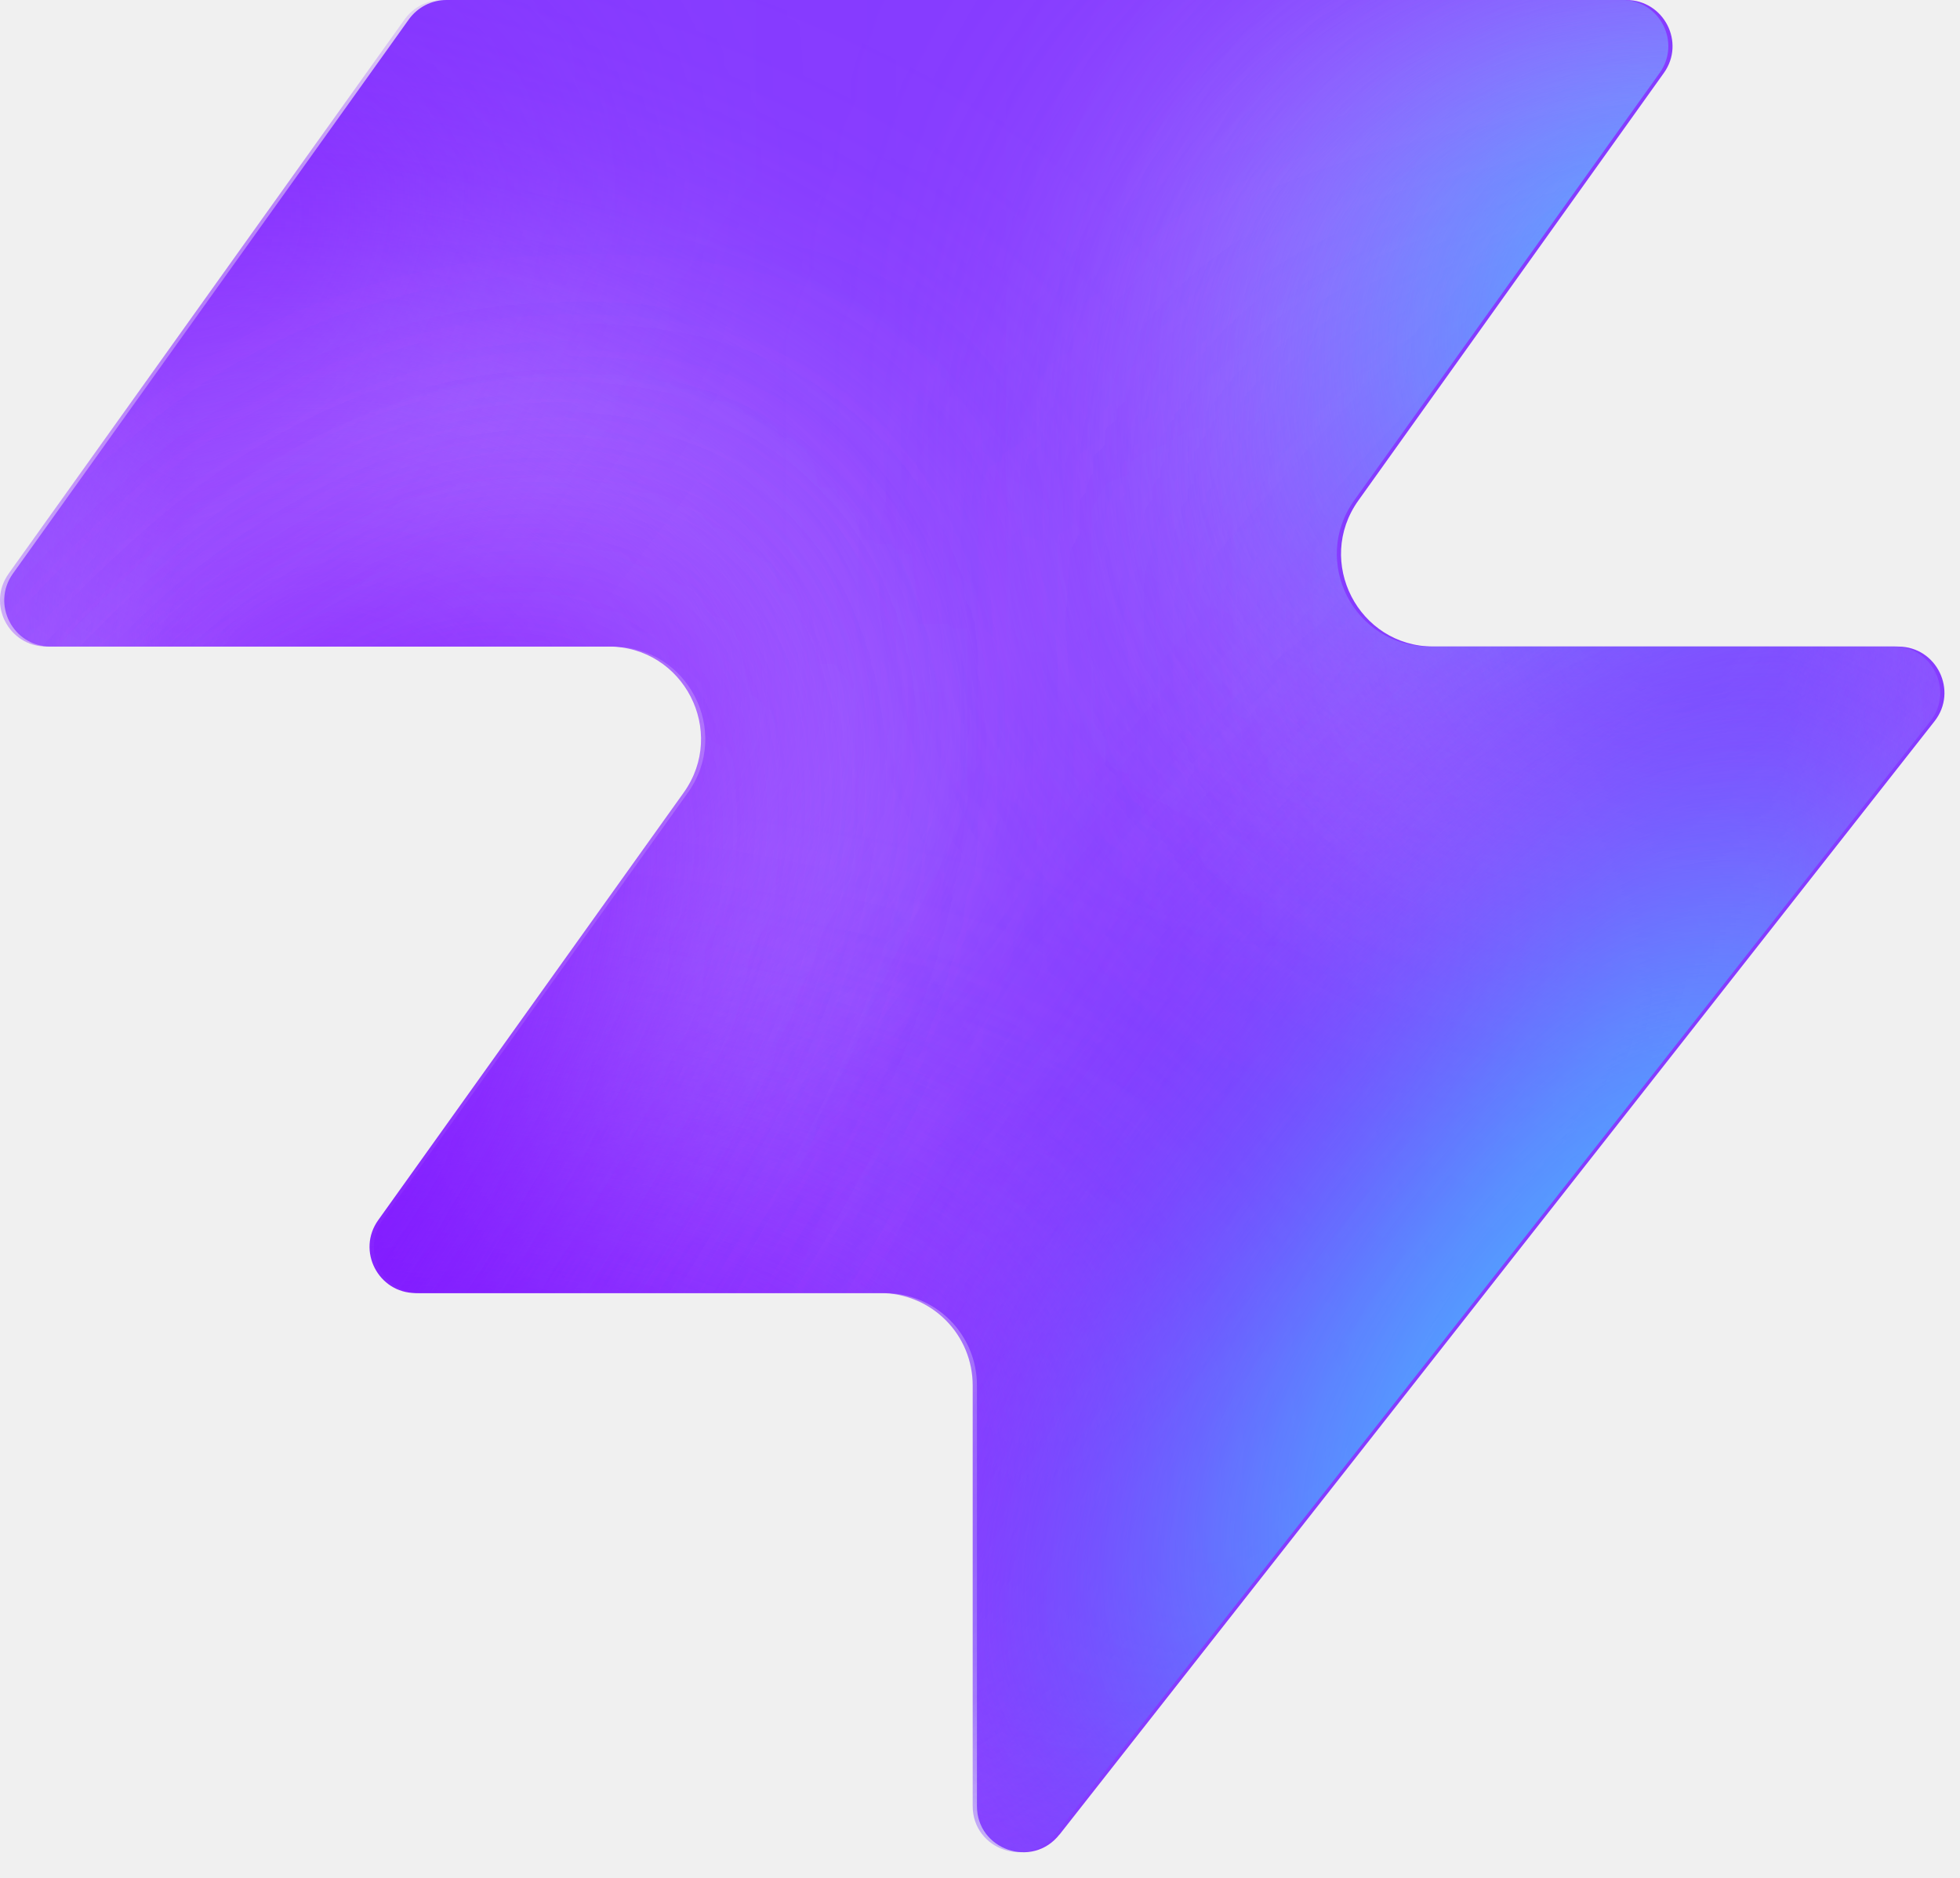
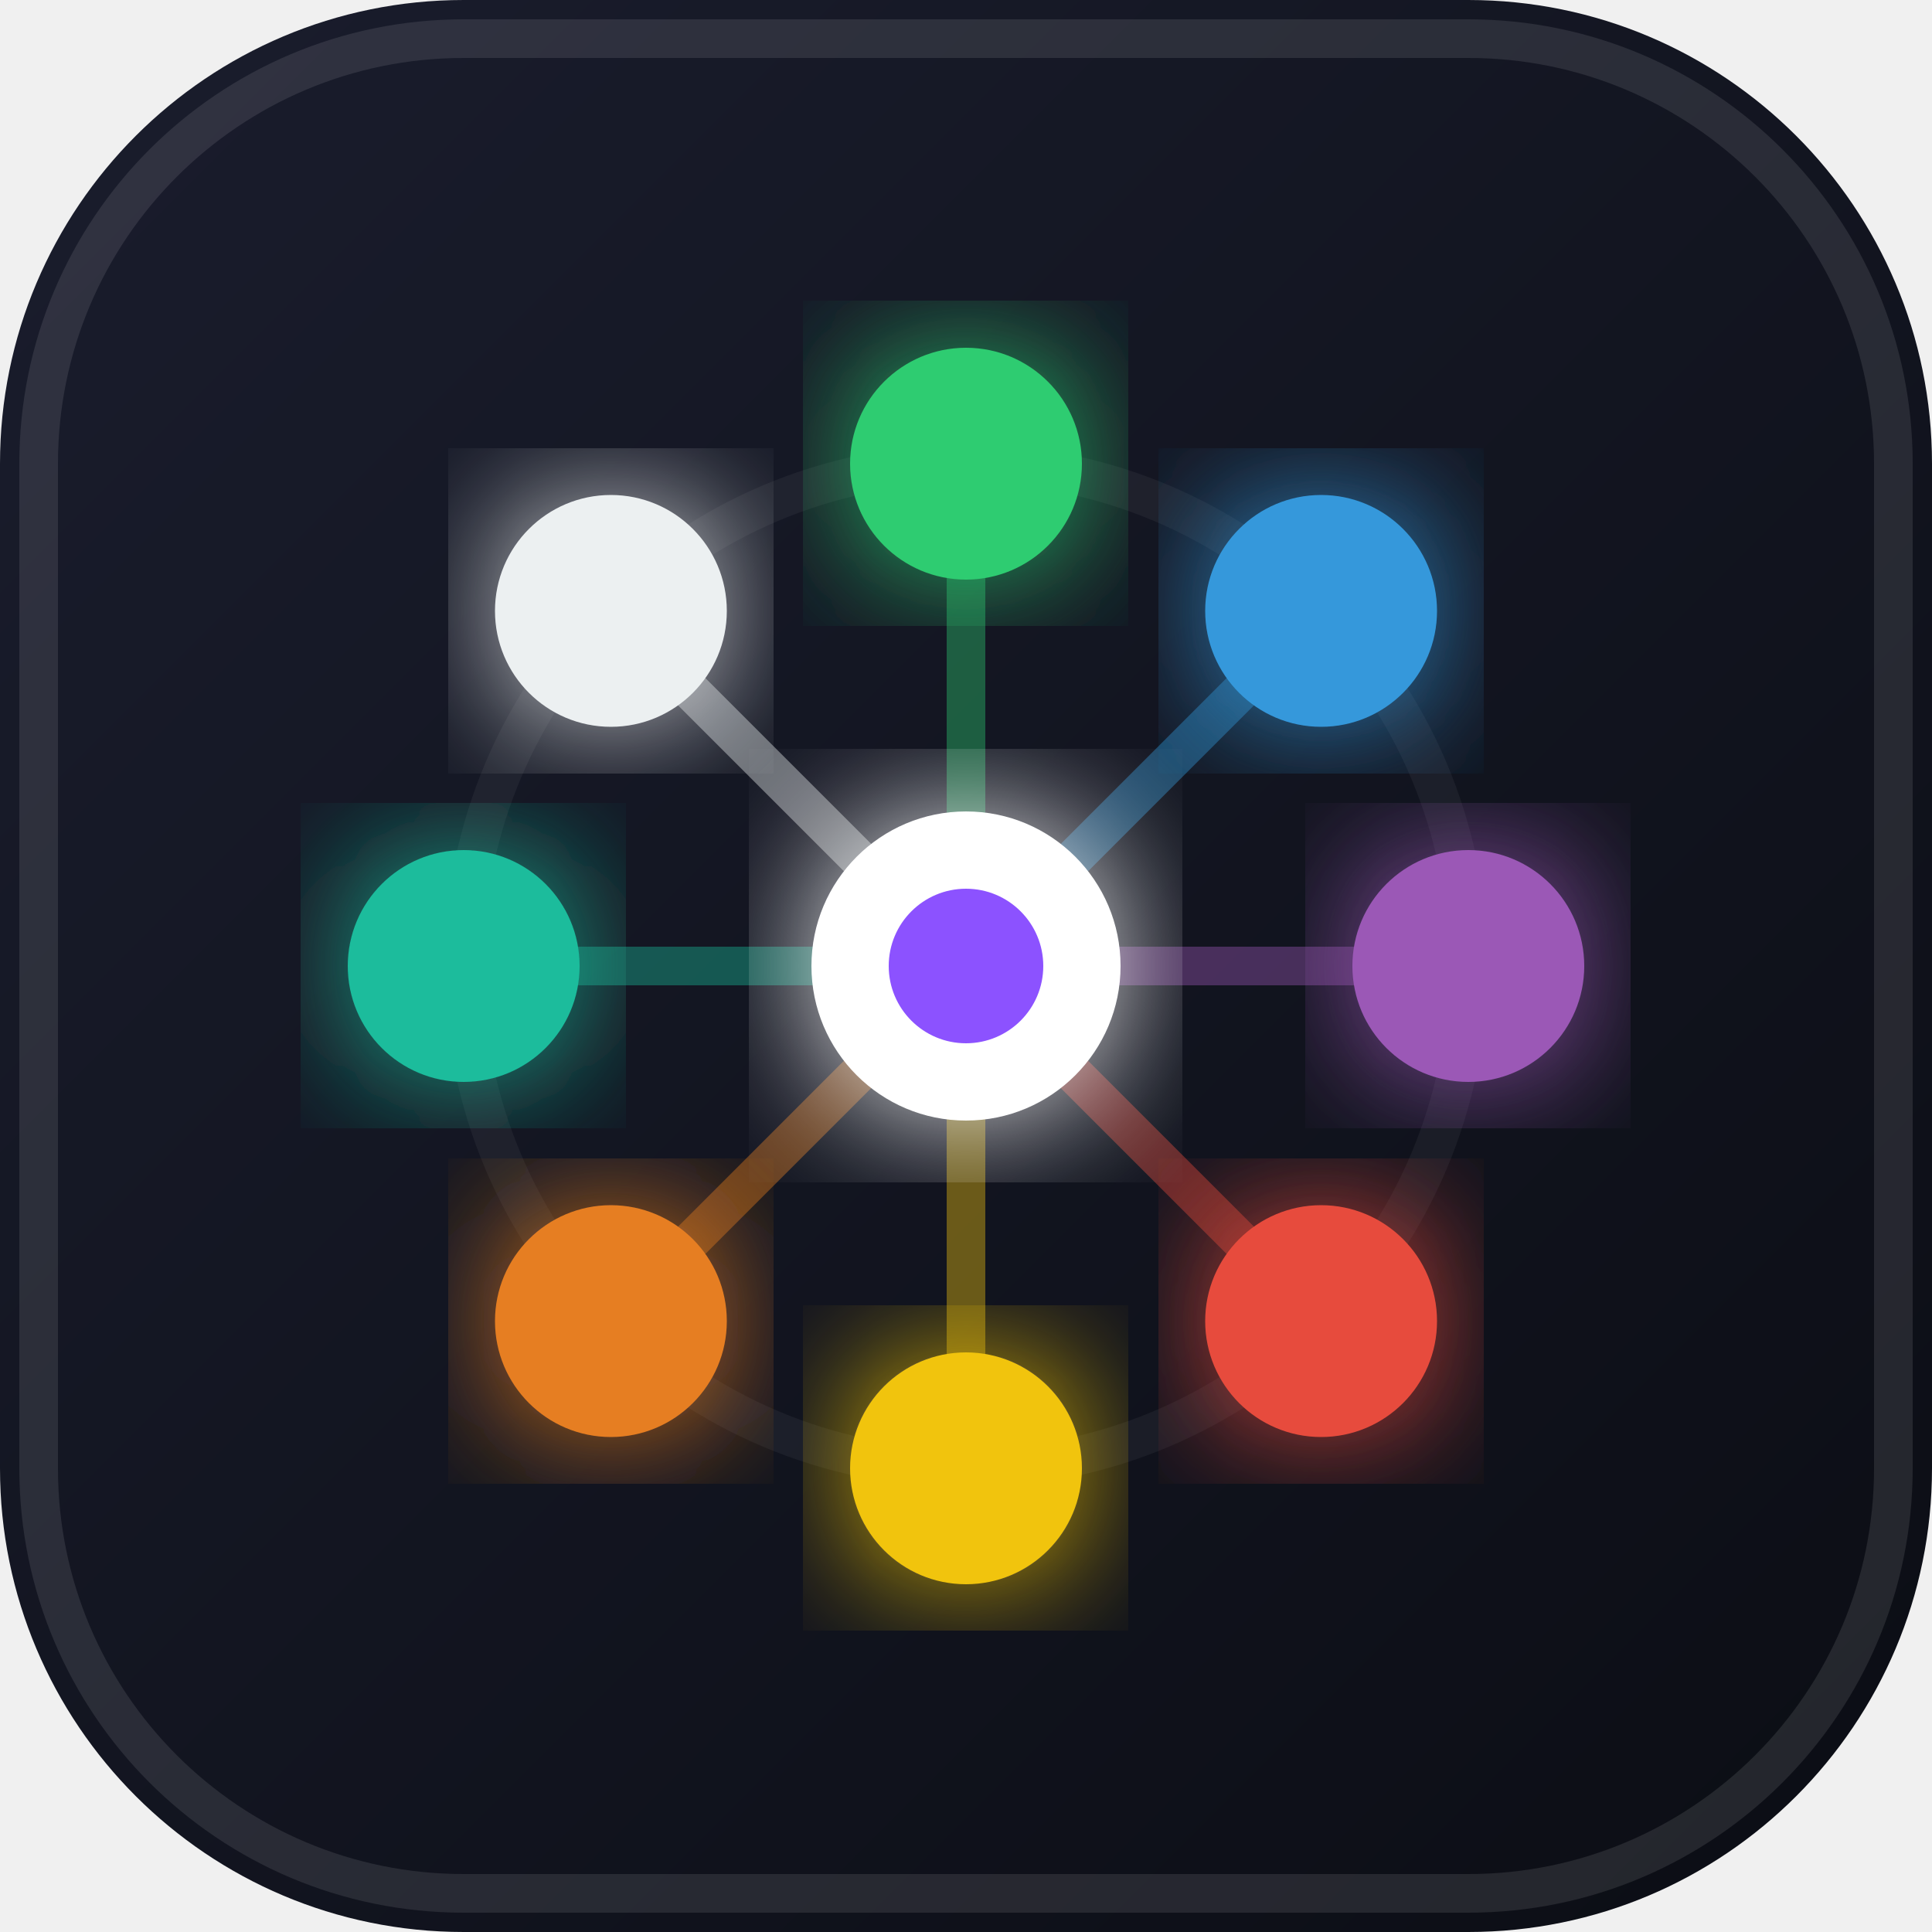
- <svg xmlns="http://www.w3.org/2000/svg" width="48" height="46" fill="none" viewBox="0 0 48 46">
-   <path fill="#863bff" d="M25.946 44.938c-.664.845-2.021.375-2.021-.698V33.937a2.26 2.26 0 0 0-2.262-2.262H10.287c-.92 0-1.456-1.04-.92-1.788l7.48-10.471c1.07-1.497 0-3.578-1.842-3.578H1.237c-.92 0-1.456-1.04-.92-1.788L10.013.474c.214-.297.556-.474.92-.474h28.894c.92 0 1.456 1.04.92 1.788l-7.48 10.471c-1.07 1.498 0 3.579 1.842 3.579h11.377c.943 0 1.473 1.088.89 1.83L25.947 44.94z" style="fill:#863bff;fill:color(display-p3 .525 .23 1);fill-opacity:1" />
-   <mask id="a" width="48" height="46" x="0" y="0" maskUnits="userSpaceOnUse" style="mask-type:alpha">
-     <path fill="#000" d="M25.842 44.938c-.664.844-2.021.375-2.021-.698V33.937a2.26 2.26 0 0 0-2.262-2.262H10.183c-.92 0-1.456-1.04-.92-1.788l7.48-10.471c1.07-1.498 0-3.579-1.842-3.579H1.133c-.92 0-1.456-1.04-.92-1.787L9.91.473c.214-.297.556-.474.92-.474h28.894c.92 0 1.456 1.04.92 1.788l-7.48 10.471c-1.07 1.498 0 3.578 1.842 3.578h11.377c.943 0 1.473 1.088.89 1.832L25.843 44.94z" style="fill:#000;fill-opacity:1" />
-   </mask>
-   <g mask="url(#a)">
-     <g filter="url(#b)">
-       <ellipse cx="5.508" cy="14.704" fill="#ede6ff" rx="5.508" ry="14.704" style="fill:#ede6ff;fill:color(display-p3 .927 .903 1);fill-opacity:1" transform="matrix(.00324 1 1 -.00324 -4.47 31.516)" />
-     </g>
-     <g filter="url(#c)">
-       <ellipse cx="10.399" cy="29.851" fill="#ede6ff" rx="10.399" ry="29.851" style="fill:#ede6ff;fill:color(display-p3 .927 .903 1);fill-opacity:1" transform="matrix(.00324 1 1 -.00324 -39.328 7.883)" />
-     </g>
-     <g filter="url(#d)">
-       <ellipse cx="5.508" cy="30.487" fill="#7e14ff" rx="5.508" ry="30.487" style="fill:#7e14ff;fill:color(display-p3 .492 .077 1);fill-opacity:1" transform="rotate(89.814 -25.913 -14.639)scale(1 -1)" />
-     </g>
-     <g filter="url(#e)">
-       <ellipse cx="5.508" cy="30.599" fill="#7e14ff" rx="5.508" ry="30.599" style="fill:#7e14ff;fill:color(display-p3 .492 .077 1);fill-opacity:1" transform="rotate(89.814 -32.644 -3.334)scale(1 -1)" />
-     </g>
-     <g filter="url(#f)">
-       <ellipse cx="5.508" cy="30.599" fill="#7e14ff" rx="5.508" ry="30.599" style="fill:#7e14ff;fill:color(display-p3 .492 .077 1);fill-opacity:1" transform="matrix(.00324 1 1 -.00324 -34.34 30.47)" />
-     </g>
-     <g filter="url(#g)">
-       <ellipse cx="14.072" cy="22.078" fill="#ede6ff" rx="14.072" ry="22.078" style="fill:#ede6ff;fill:color(display-p3 .927 .903 1);fill-opacity:1" transform="rotate(93.35 24.506 48.493)scale(-1 1)" />
-     </g>
-     <g filter="url(#h)">
-       <ellipse cx="3.47" cy="21.501" fill="#7e14ff" rx="3.47" ry="21.501" style="fill:#7e14ff;fill:color(display-p3 .492 .077 1);fill-opacity:1" transform="rotate(89.009 28.708 47.59)scale(-1 1)" />
-     </g>
-     <g filter="url(#i)">
-       <ellipse cx="3.47" cy="21.501" fill="#7e14ff" rx="3.47" ry="21.501" style="fill:#7e14ff;fill:color(display-p3 .492 .077 1);fill-opacity:1" transform="rotate(89.009 28.708 47.59)scale(-1 1)" />
-     </g>
-     <g filter="url(#j)">
-       <ellipse cx=".387" cy="8.972" fill="#7e14ff" rx="4.407" ry="29.108" style="fill:#7e14ff;fill:color(display-p3 .492 .077 1);fill-opacity:1" transform="rotate(39.51 .387 8.972)" />
-     </g>
-     <g filter="url(#k)">
-       <ellipse cx="47.523" cy="-6.092" fill="#7e14ff" rx="4.407" ry="29.108" style="fill:#7e14ff;fill:color(display-p3 .492 .077 1);fill-opacity:1" transform="rotate(37.892 47.523 -6.092)" />
-     </g>
-     <g filter="url(#l)">
-       <ellipse cx="41.412" cy="6.333" fill="#47bfff" rx="5.971" ry="9.665" style="fill:#47bfff;fill:color(display-p3 .28 .748 1);fill-opacity:1" transform="rotate(37.892 41.412 6.333)" />
-     </g>
-     <g filter="url(#m)">
-       <ellipse cx="-1.879" cy="38.332" fill="#7e14ff" rx="4.407" ry="29.108" style="fill:#7e14ff;fill:color(display-p3 .492 .077 1);fill-opacity:1" transform="rotate(37.892 -1.88 38.332)" />
-     </g>
-     <g filter="url(#n)">
-       <ellipse cx="-1.879" cy="38.332" fill="#7e14ff" rx="4.407" ry="29.108" style="fill:#7e14ff;fill:color(display-p3 .492 .077 1);fill-opacity:1" transform="rotate(37.892 -1.88 38.332)" />
-     </g>
-     <g filter="url(#o)">
-       <ellipse cx="35.651" cy="29.907" fill="#7e14ff" rx="4.407" ry="29.108" style="fill:#7e14ff;fill:color(display-p3 .492 .077 1);fill-opacity:1" transform="rotate(37.892 35.651 29.907)" />
-     </g>
-     <g filter="url(#p)">
-       <ellipse cx="38.418" cy="32.4" fill="#47bfff" rx="5.971" ry="15.297" style="fill:#47bfff;fill:color(display-p3 .28 .748 1);fill-opacity:1" transform="rotate(37.892 38.418 32.4)" />
-     </g>
-   </g>
+ <svg xmlns="http://www.w3.org/2000/svg" viewBox="0 0 100 100">
  <defs>
-     <filter id="b" width="60.045" height="41.654" x="-19.77" y="16.149" color-interpolation-filters="sRGB" filterUnits="userSpaceOnUse">
-       <feFlood flood-opacity="0" result="BackgroundImageFix" />
-       <feBlend in="SourceGraphic" in2="BackgroundImageFix" result="shape" />
-       <feGaussianBlur result="effect1_foregroundBlur_2002_17158" stdDeviation="7.659" />
-     </filter>
-     <filter id="c" width="90.34" height="51.437" x="-54.613" y="-7.533" color-interpolation-filters="sRGB" filterUnits="userSpaceOnUse">
-       <feFlood flood-opacity="0" result="BackgroundImageFix" />
-       <feBlend in="SourceGraphic" in2="BackgroundImageFix" result="shape" />
-       <feGaussianBlur result="effect1_foregroundBlur_2002_17158" stdDeviation="7.659" />
-     </filter>
-     <filter id="d" width="79.355" height="29.4" x="-49.64" y="2.03" color-interpolation-filters="sRGB" filterUnits="userSpaceOnUse">
-       <feFlood flood-opacity="0" result="BackgroundImageFix" />
-       <feBlend in="SourceGraphic" in2="BackgroundImageFix" result="shape" />
-       <feGaussianBlur result="effect1_foregroundBlur_2002_17158" stdDeviation="4.596" />
-     </filter>
-     <filter id="e" width="79.579" height="29.4" x="-45.045" y="20.029" color-interpolation-filters="sRGB" filterUnits="userSpaceOnUse">
-       <feFlood flood-opacity="0" result="BackgroundImageFix" />
-       <feBlend in="SourceGraphic" in2="BackgroundImageFix" result="shape" />
-       <feGaussianBlur result="effect1_foregroundBlur_2002_17158" stdDeviation="4.596" />
-     </filter>
-     <filter id="f" width="79.579" height="29.4" x="-43.513" y="21.178" color-interpolation-filters="sRGB" filterUnits="userSpaceOnUse">
-       <feFlood flood-opacity="0" result="BackgroundImageFix" />
-       <feBlend in="SourceGraphic" in2="BackgroundImageFix" result="shape" />
-       <feGaussianBlur result="effect1_foregroundBlur_2002_17158" stdDeviation="4.596" />
-     </filter>
-     <filter id="g" width="74.749" height="58.852" x="15.756" y="-17.901" color-interpolation-filters="sRGB" filterUnits="userSpaceOnUse">
-       <feFlood flood-opacity="0" result="BackgroundImageFix" />
-       <feBlend in="SourceGraphic" in2="BackgroundImageFix" result="shape" />
-       <feGaussianBlur result="effect1_foregroundBlur_2002_17158" stdDeviation="7.659" />
-     </filter>
-     <filter id="h" width="61.377" height="25.362" x="23.548" y="2.284" color-interpolation-filters="sRGB" filterUnits="userSpaceOnUse">
-       <feFlood flood-opacity="0" result="BackgroundImageFix" />
-       <feBlend in="SourceGraphic" in2="BackgroundImageFix" result="shape" />
-       <feGaussianBlur result="effect1_foregroundBlur_2002_17158" stdDeviation="4.596" />
-     </filter>
-     <filter id="i" width="61.377" height="25.362" x="23.548" y="2.284" color-interpolation-filters="sRGB" filterUnits="userSpaceOnUse">
-       <feFlood flood-opacity="0" result="BackgroundImageFix" />
-       <feBlend in="SourceGraphic" in2="BackgroundImageFix" result="shape" />
-       <feGaussianBlur result="effect1_foregroundBlur_2002_17158" stdDeviation="4.596" />
-     </filter>
-     <filter id="j" width="56.045" height="63.649" x="-27.636" y="-22.853" color-interpolation-filters="sRGB" filterUnits="userSpaceOnUse">
-       <feFlood flood-opacity="0" result="BackgroundImageFix" />
-       <feBlend in="SourceGraphic" in2="BackgroundImageFix" result="shape" />
-       <feGaussianBlur result="effect1_foregroundBlur_2002_17158" stdDeviation="4.596" />
-     </filter>
-     <filter id="k" width="54.814" height="64.646" x="20.116" y="-38.415" color-interpolation-filters="sRGB" filterUnits="userSpaceOnUse">
-       <feFlood flood-opacity="0" result="BackgroundImageFix" />
-       <feBlend in="SourceGraphic" in2="BackgroundImageFix" result="shape" />
-       <feGaussianBlur result="effect1_foregroundBlur_2002_17158" stdDeviation="4.596" />
-     </filter>
-     <filter id="l" width="33.541" height="35.313" x="24.641" y="-11.323" color-interpolation-filters="sRGB" filterUnits="userSpaceOnUse">
-       <feFlood flood-opacity="0" result="BackgroundImageFix" />
-       <feBlend in="SourceGraphic" in2="BackgroundImageFix" result="shape" />
-       <feGaussianBlur result="effect1_foregroundBlur_2002_17158" stdDeviation="4.596" />
-     </filter>
-     <filter id="m" width="54.814" height="64.646" x="-29.286" y="6.009" color-interpolation-filters="sRGB" filterUnits="userSpaceOnUse">
-       <feFlood flood-opacity="0" result="BackgroundImageFix" />
-       <feBlend in="SourceGraphic" in2="BackgroundImageFix" result="shape" />
-       <feGaussianBlur result="effect1_foregroundBlur_2002_17158" stdDeviation="4.596" />
-     </filter>
-     <filter id="n" width="54.814" height="64.646" x="-29.286" y="6.009" color-interpolation-filters="sRGB" filterUnits="userSpaceOnUse">
-       <feFlood flood-opacity="0" result="BackgroundImageFix" />
-       <feBlend in="SourceGraphic" in2="BackgroundImageFix" result="shape" />
-       <feGaussianBlur result="effect1_foregroundBlur_2002_17158" stdDeviation="4.596" />
-     </filter>
-     <filter id="o" width="54.814" height="64.646" x="8.244" y="-2.416" color-interpolation-filters="sRGB" filterUnits="userSpaceOnUse">
-       <feFlood flood-opacity="0" result="BackgroundImageFix" />
-       <feBlend in="SourceGraphic" in2="BackgroundImageFix" result="shape" />
-       <feGaussianBlur result="effect1_foregroundBlur_2002_17158" stdDeviation="4.596" />
-     </filter>
-     <filter id="p" width="39.409" height="43.623" x="18.713" y="10.588" color-interpolation-filters="sRGB" filterUnits="userSpaceOnUse">
-       <feFlood flood-opacity="0" result="BackgroundImageFix" />
-       <feBlend in="SourceGraphic" in2="BackgroundImageFix" result="shape" />
-       <feGaussianBlur result="effect1_foregroundBlur_2002_17158" stdDeviation="4.596" />
+     <linearGradient id="bgGrad" x1="0%" y1="0%" x2="100%" y2="100%">
+       <stop offset="0%" stop-color="#1a1d2d" />
+       <stop offset="100%" stop-color="#0b0d14" />
+     </linearGradient>
+     <filter id="glow" x="-20%" y="-20%" width="140%" height="140%">
+       <feGaussianBlur stdDeviation="4" result="blur" />
+       <feComposite in="SourceGraphic" in2="blur" operator="over" />
    </filter>
  </defs>
+   <rect width="100" height="100" rx="24" fill="url(#bgGrad)" />
+   <rect width="96" height="96" x="2" y="2" rx="22" fill="none" stroke="rgba(255,255,255,0.1)" stroke-width="2" />
+   <g transform="translate(50, 50)">
+     <circle cx="0" cy="0" r="26" fill="none" stroke="rgba(255,255,255,0.05)" stroke-width="2" />
+     <line x1="0" y1="0" x2="0" y2="-26" stroke="rgba(46, 204, 113, 0.4)" stroke-width="2" />
+     <line x1="0" y1="0" x2="18.38" y2="-18.38" stroke="rgba(52, 152, 219, 0.4)" stroke-width="2" />
+     <line x1="0" y1="0" x2="26" y2="0" stroke="rgba(155, 89, 182, 0.4)" stroke-width="2" />
+     <line x1="0" y1="0" x2="18.38" y2="18.38" stroke="rgba(231, 76, 60, 0.4)" stroke-width="2" />
+     <line x1="0" y1="0" x2="0" y2="26" stroke="rgba(241, 196, 15, 0.4)" stroke-width="2" />
+     <line x1="0" y1="0" x2="-18.38" y2="18.38" stroke="rgba(230, 126, 34, 0.4)" stroke-width="2" />
+     <line x1="0" y1="0" x2="-26" y2="0" stroke="rgba(26, 188, 156, 0.4)" stroke-width="2" />
+     <line x1="0" y1="0" x2="-18.38" y2="-18.38" stroke="rgba(236, 240, 241, 0.4)" stroke-width="2" />
+     <circle cx="0" cy="-26" r="6" fill="#2ecc71" filter="url(#glow)" />
+     <circle cx="18.38" cy="-18.38" r="6" fill="#3498db" filter="url(#glow)" />
+     <circle cx="26" cy="0" r="6" fill="#9b59b6" filter="url(#glow)" />
+     <circle cx="18.38" cy="18.38" r="6" fill="#e74c3c" filter="url(#glow)" />
+     <circle cx="0" cy="26" r="6" fill="#f1c40f" filter="url(#glow)" />
+     <circle cx="-18.38" cy="18.38" r="6" fill="#e67e22" filter="url(#glow)" />
+     <circle cx="-26" cy="0" r="6" fill="#1abc9c" filter="url(#glow)" />
+     <circle cx="-18.38" cy="-18.38" r="6" fill="#ecf0f1" filter="url(#glow)" />
+     <circle cx="0" cy="0" r="8" fill="#ffffff" filter="url(#glow)" />
+     <circle cx="0" cy="0" r="4" fill="#8c52ff" />
+   </g>
</svg>
